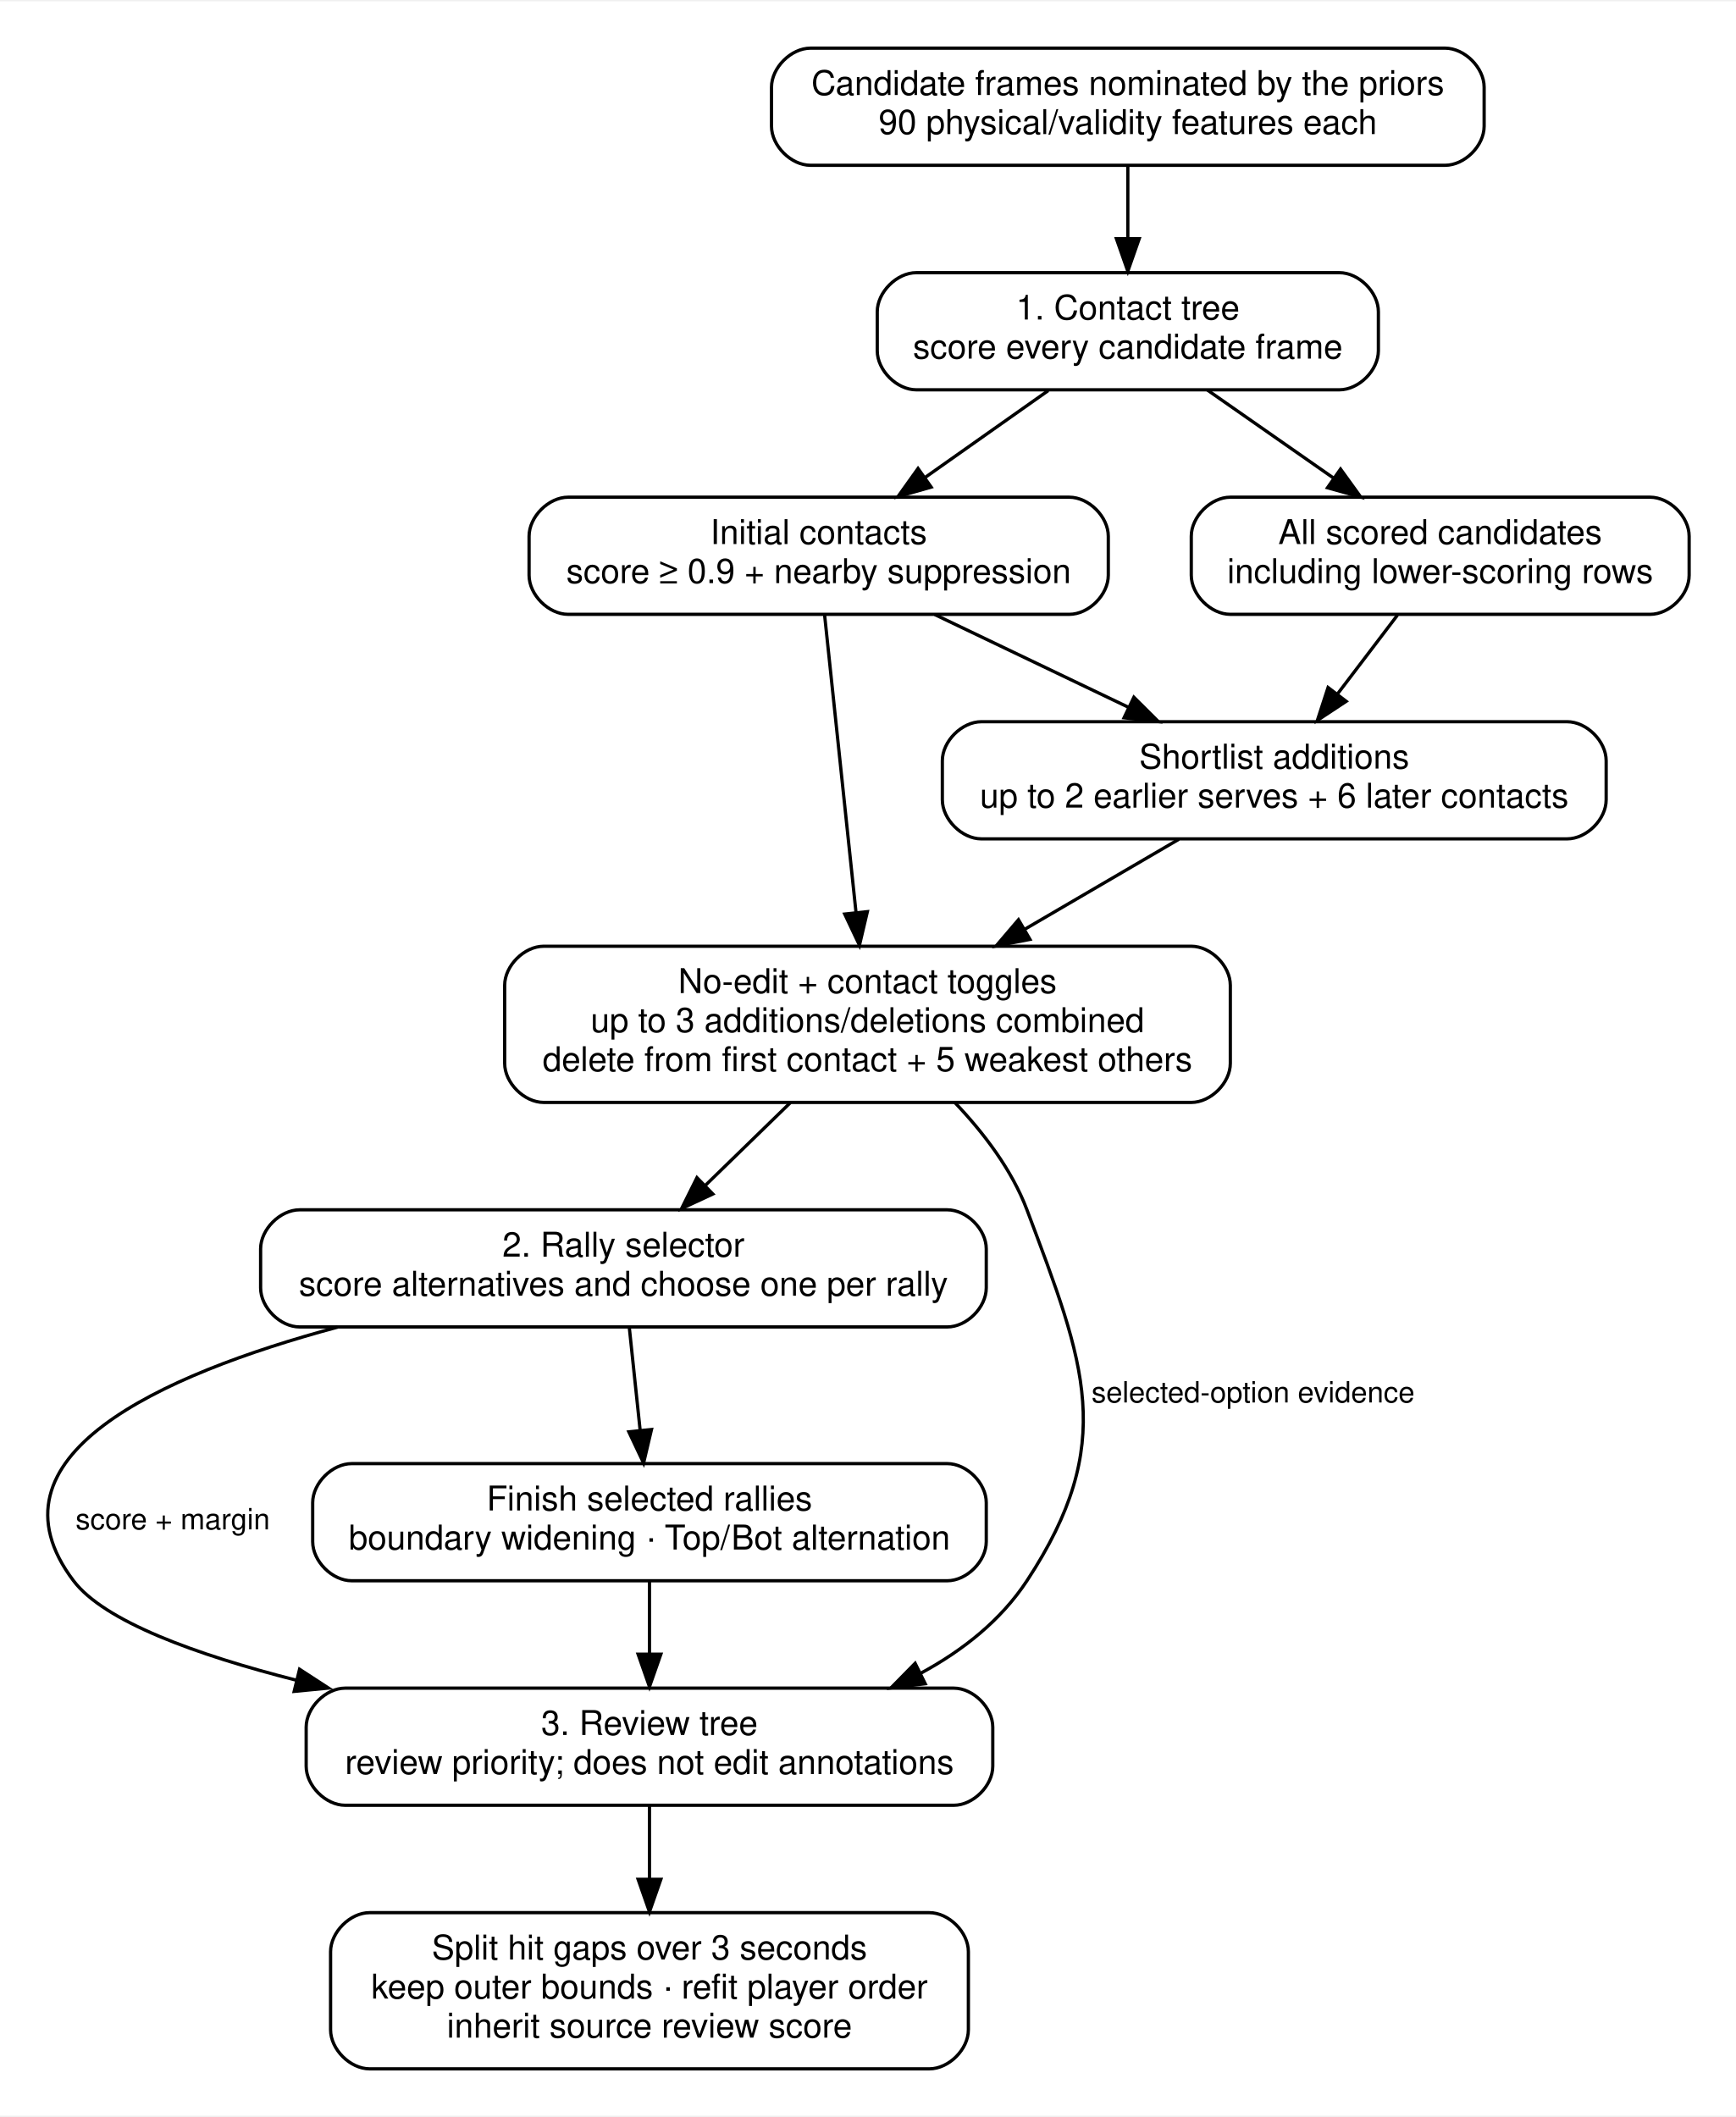
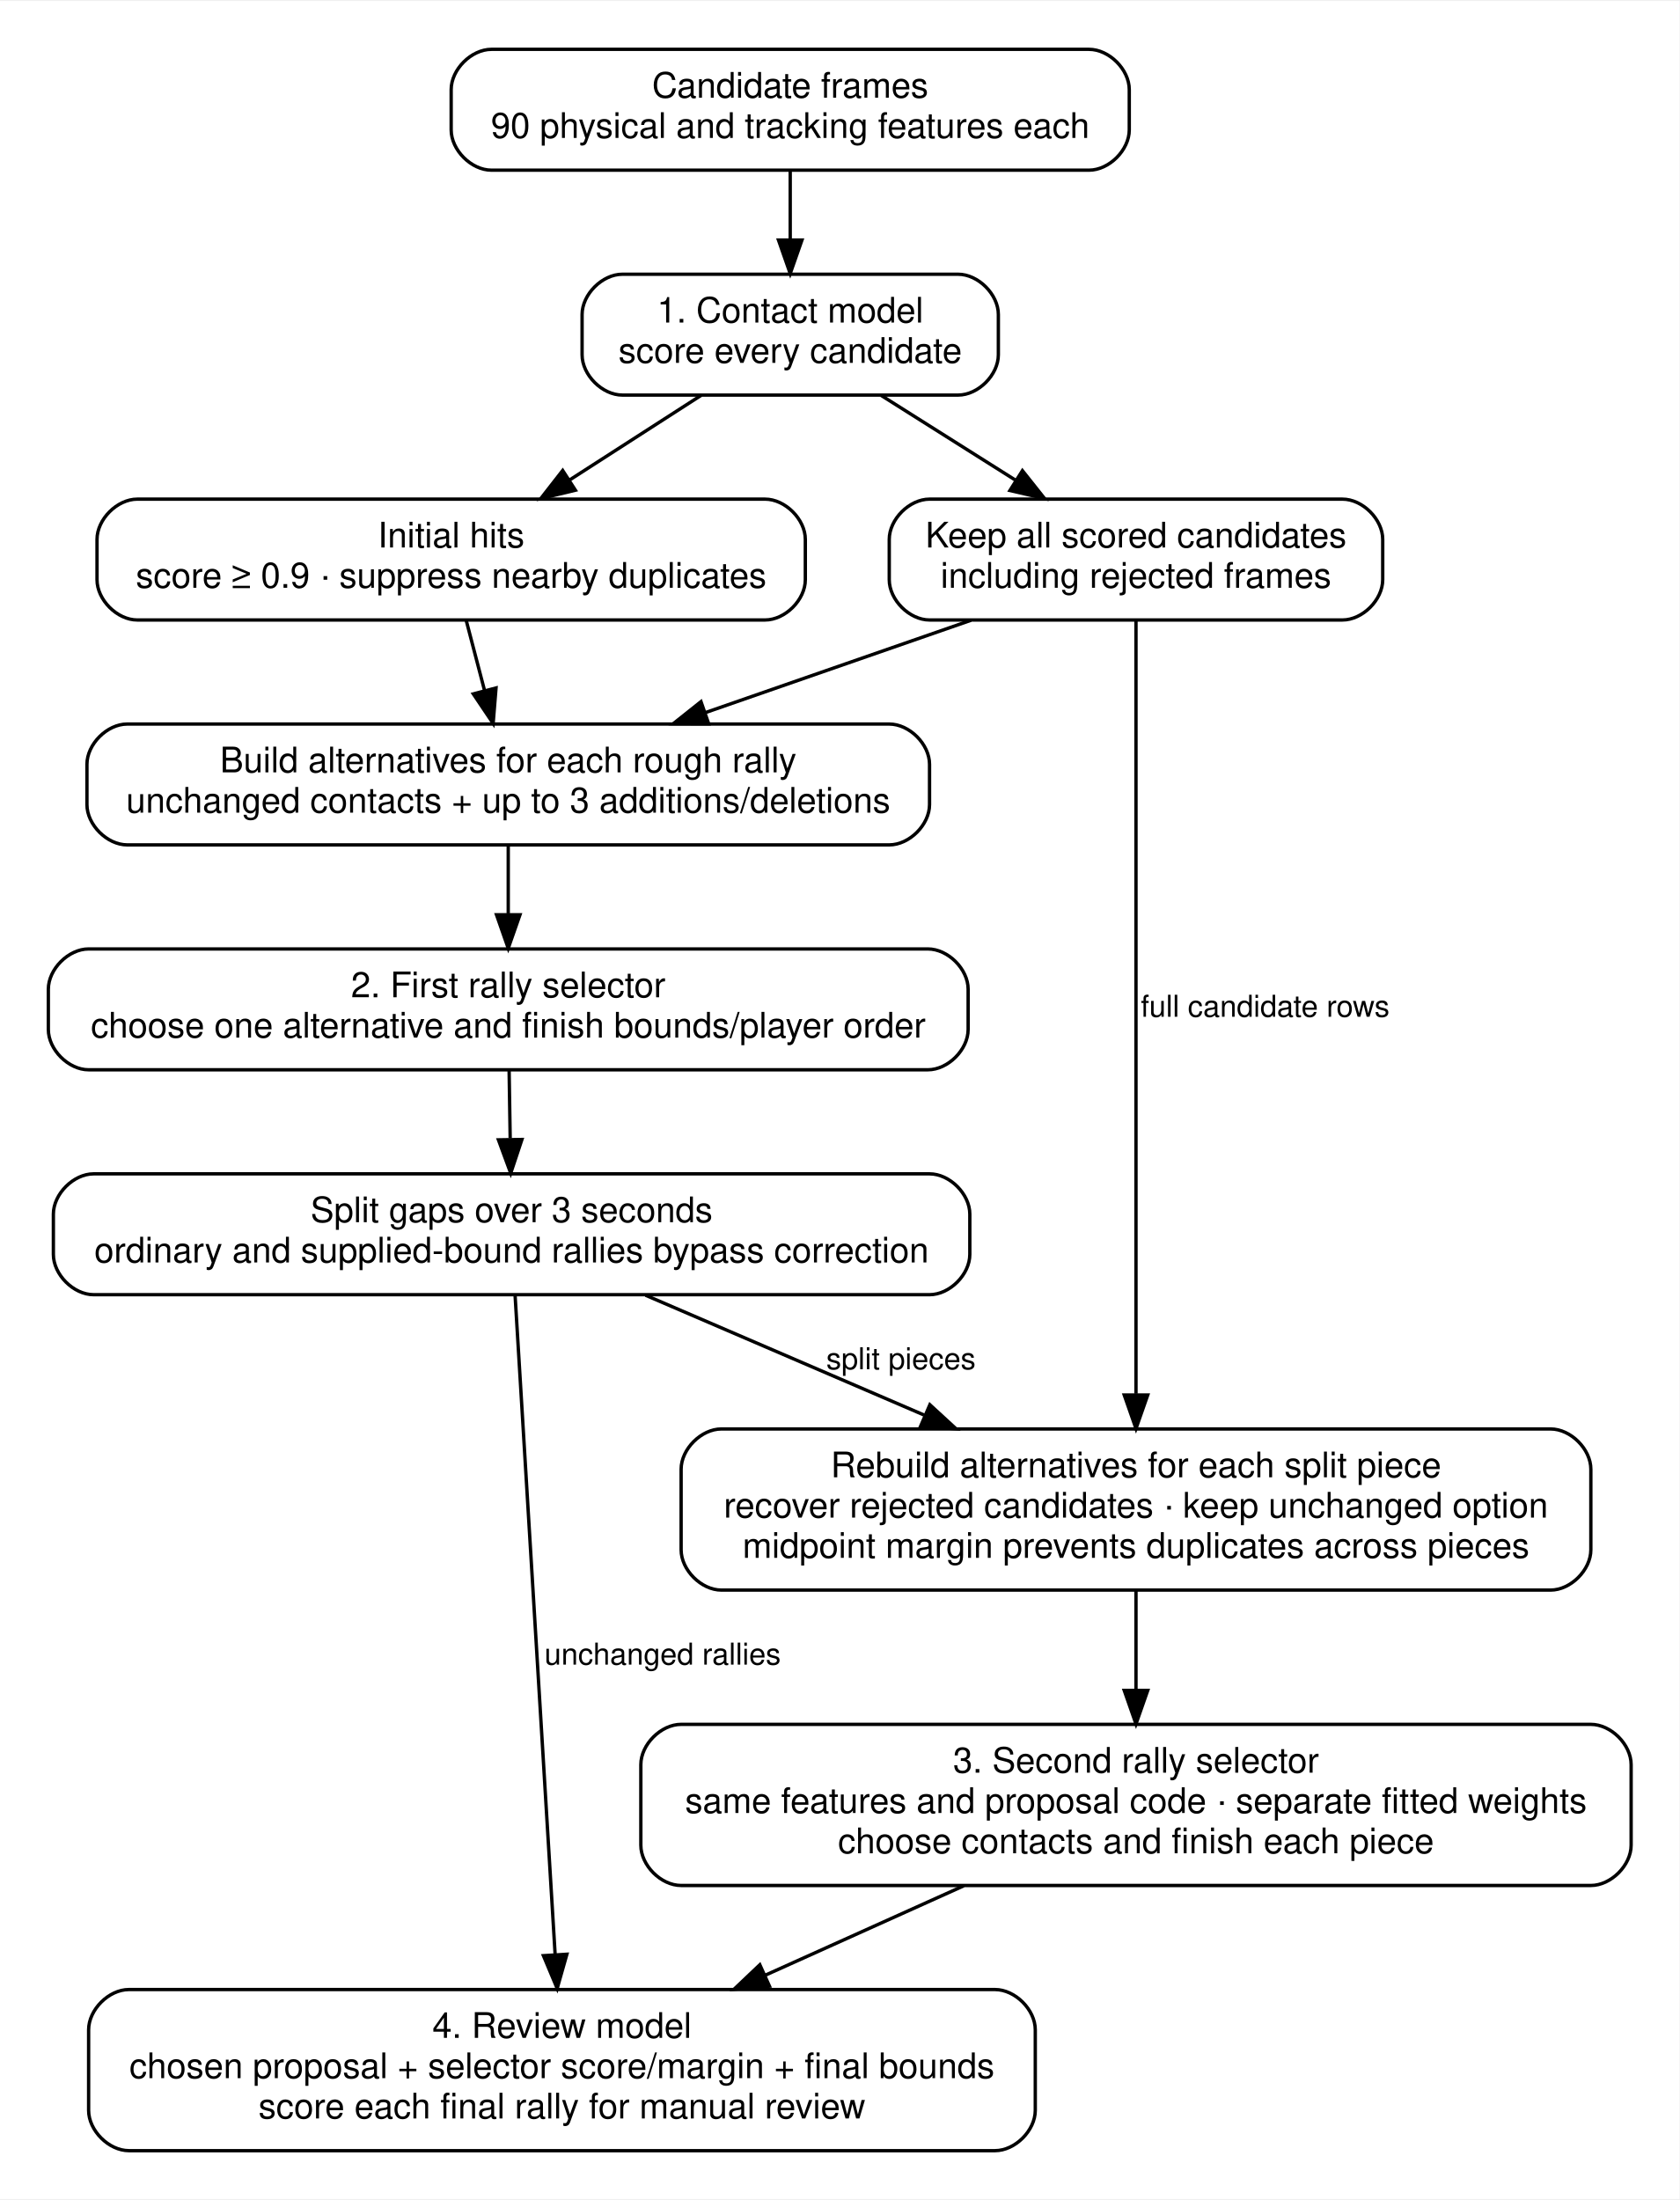
- <svg xmlns="http://www.w3.org/2000/svg" width="533pt" height="650pt" viewBox="0.00 0.00 533.49 649.80">
-   <g id="graph0" class="graph" transform="scale(1 1) rotate(0) translate(14.4 635.4)">
-     <polygon fill="white" stroke="transparent" points="-14.4,14.4 -14.4,-635.4 519.09,-635.4 519.09,14.4 -14.4,14.4" />
+ <svg xmlns="http://www.w3.org/2000/svg" width="500pt" height="655pt" viewBox="0.00 0.00 500.30 654.80">
+   <g id="graph0" class="graph" transform="scale(1 1) rotate(0) translate(14.4 640.4)">
+     <polygon fill="white" stroke="transparent" points="-14.4,14.4 -14.4,-640.4 485.9,-640.4 485.9,14.4 -14.4,14.4" />
    <g id="node1" class="node">
-       <path fill="white" stroke="black" d="M429.69,-621C429.69,-621 234.69,-621 234.69,-621 228.69,-621 222.69,-615 222.69,-609 222.69,-609 222.69,-597 222.69,-597 222.69,-591 228.69,-585 234.69,-585 234.69,-585 429.69,-585 429.69,-585 435.69,-585 441.69,-591 441.69,-597 441.69,-597 441.69,-609 441.69,-609 441.69,-615 435.69,-621 429.69,-621" />
-       <text text-anchor="middle" x="332.19" y="-606.6" font-family="Helvetica,sans-Serif" font-size="10.50">Candidate frames nominated by the priors</text>
-       <text text-anchor="middle" x="332.19" y="-594.6" font-family="Helvetica,sans-Serif" font-size="10.50">90 physical/validity features each</text>
+       <path fill="white" stroke="black" d="M310,-626C310,-626 132,-626 132,-626 126,-626 120,-620 120,-614 120,-614 120,-602 120,-602 120,-596 126,-590 132,-590 132,-590 310,-590 310,-590 316,-590 322,-596 322,-602 322,-602 322,-614 322,-614 322,-620 316,-626 310,-626" />
+       <text text-anchor="middle" x="221" y="-611.6" font-family="Helvetica,sans-Serif" font-size="10.50">Candidate frames</text>
+       <text text-anchor="middle" x="221" y="-599.6" font-family="Helvetica,sans-Serif" font-size="10.50">90 physical and tracking features each</text>
    </g>
    <g id="node2" class="node">
-       <path fill="white" stroke="black" d="M397.19,-552C397.19,-552 267.19,-552 267.19,-552 261.19,-552 255.19,-546 255.19,-540 255.19,-540 255.19,-528 255.19,-528 255.19,-522 261.19,-516 267.19,-516 267.19,-516 397.19,-516 397.19,-516 403.19,-516 409.19,-522 409.19,-528 409.19,-528 409.19,-540 409.19,-540 409.19,-546 403.19,-552 397.19,-552" />
-       <text text-anchor="middle" x="332.19" y="-537.6" font-family="Helvetica,sans-Serif" font-size="10.50">1. Contact tree</text>
-       <text text-anchor="middle" x="332.19" y="-525.6" font-family="Helvetica,sans-Serif" font-size="10.50">score every candidate frame</text>
+       <path fill="white" stroke="black" d="M271,-559C271,-559 171,-559 171,-559 165,-559 159,-553 159,-547 159,-547 159,-535 159,-535 159,-529 165,-523 171,-523 171,-523 271,-523 271,-523 277,-523 283,-529 283,-535 283,-535 283,-547 283,-547 283,-553 277,-559 271,-559" />
+       <text text-anchor="middle" x="221" y="-544.6" font-family="Helvetica,sans-Serif" font-size="10.50">1. Contact model</text>
+       <text text-anchor="middle" x="221" y="-532.6" font-family="Helvetica,sans-Serif" font-size="10.50">score every candidate</text>
    </g>
    <g id="edge1" class="edge">
-       <path fill="none" stroke="black" d="M332.19,-584.75C332.19,-578 332.19,-570.09 332.19,-562.59" />
-       <polygon fill="black" stroke="black" points="335.69,-562.43 332.19,-552.43 328.69,-562.43 335.69,-562.43" />
+       <path fill="none" stroke="black" d="M221,-589.92C221,-583.7 221,-576.5 221,-569.6" />
+       <polygon fill="black" stroke="black" points="224.5,-569.19 221,-559.19 217.5,-569.19 224.5,-569.19" />
    </g>
    <g id="node3" class="node">
-       <path fill="white" stroke="black" d="M314.19,-483C314.19,-483 160.19,-483 160.19,-483 154.19,-483 148.19,-477 148.19,-471 148.19,-471 148.19,-459 148.19,-459 148.19,-453 154.19,-447 160.19,-447 160.19,-447 314.19,-447 314.19,-447 320.19,-447 326.19,-453 326.19,-459 326.19,-459 326.19,-471 326.19,-471 326.19,-477 320.19,-483 314.19,-483" />
-       <text text-anchor="middle" x="237.19" y="-468.6" font-family="Helvetica,sans-Serif" font-size="10.50">Initial contacts</text>
-       <text text-anchor="middle" x="237.19" y="-456.6" font-family="Helvetica,sans-Serif" font-size="10.50">score ≥ 0.9 + nearby suppression</text>
+       <path fill="white" stroke="black" d="M213.5,-492C213.5,-492 26.5,-492 26.5,-492 20.5,-492 14.5,-486 14.5,-480 14.5,-480 14.5,-468 14.5,-468 14.5,-462 20.5,-456 26.5,-456 26.5,-456 213.5,-456 213.5,-456 219.5,-456 225.5,-462 225.5,-468 225.5,-468 225.5,-480 225.5,-480 225.5,-486 219.5,-492 213.5,-492" />
+       <text text-anchor="middle" x="120" y="-477.6" font-family="Helvetica,sans-Serif" font-size="10.50">Initial hits</text>
+       <text text-anchor="middle" x="120" y="-465.6" font-family="Helvetica,sans-Serif" font-size="10.50">score ≥ 0.9 · suppress nearby duplicates</text>
    </g>
    <g id="edge2" class="edge">
-       <path fill="none" stroke="black" d="M307.72,-515.75C296.2,-507.62 282.29,-497.81 269.87,-489.05" />
-       <polygon fill="black" stroke="black" points="271.76,-486.1 261.57,-483.2 267.72,-491.82 271.76,-486.1" />
+       <path fill="none" stroke="black" d="M194.46,-522.92C182.5,-515.22 168.19,-506.01 155.33,-497.74" />
+       <polygon fill="black" stroke="black" points="157.01,-494.66 146.71,-492.19 153.22,-500.54 157.01,-494.66" />
    </g>
    <g id="node4" class="node">
-       <path fill="white" stroke="black" d="M492.69,-483C492.69,-483 363.69,-483 363.69,-483 357.69,-483 351.69,-477 351.69,-471 351.69,-471 351.69,-459 351.69,-459 351.69,-453 357.69,-447 363.69,-447 363.69,-447 492.69,-447 492.69,-447 498.69,-447 504.69,-453 504.69,-459 504.69,-459 504.69,-471 504.69,-471 504.69,-477 498.69,-483 492.69,-483" />
-       <text text-anchor="middle" x="428.19" y="-468.6" font-family="Helvetica,sans-Serif" font-size="10.50">All scored candidates</text>
-       <text text-anchor="middle" x="428.19" y="-456.6" font-family="Helvetica,sans-Serif" font-size="10.50">including lower-scoring rows</text>
+       <path fill="white" stroke="black" d="M385.5,-492C385.5,-492 262.5,-492 262.5,-492 256.5,-492 250.5,-486 250.5,-480 250.5,-480 250.5,-468 250.5,-468 250.5,-462 256.5,-456 262.5,-456 262.5,-456 385.5,-456 385.5,-456 391.5,-456 397.5,-462 397.5,-468 397.5,-468 397.5,-480 397.5,-480 397.5,-486 391.5,-492 385.5,-492" />
+       <text text-anchor="middle" x="324" y="-477.6" font-family="Helvetica,sans-Serif" font-size="10.50">Keep all scored candidates</text>
+       <text text-anchor="middle" x="324" y="-465.6" font-family="Helvetica,sans-Serif" font-size="10.50">including rejected frames</text>
    </g>
    <g id="edge3" class="edge">
-       <path fill="none" stroke="black" d="M356.66,-515.92C368.4,-507.73 382.62,-497.8 395.29,-488.96" />
-       <polygon fill="black" stroke="black" points="397.56,-491.64 403.76,-483.05 393.55,-485.9 397.56,-491.64" />
+       <path fill="none" stroke="black" d="M248.06,-522.92C260.27,-515.22 274.85,-506.01 287.97,-497.74" />
+       <polygon fill="black" stroke="black" points="290.17,-500.49 296.76,-492.19 286.44,-494.57 290.17,-500.49" />
    </g>
    <g id="node5" class="node">
-       <path fill="white" stroke="black" d="M467.19,-414C467.19,-414 287.19,-414 287.19,-414 281.19,-414 275.19,-408 275.19,-402 275.19,-402 275.19,-390 275.19,-390 275.19,-384 281.19,-378 287.19,-378 287.19,-378 467.19,-378 467.19,-378 473.19,-378 479.19,-384 479.19,-390 479.19,-390 479.19,-402 479.19,-402 479.19,-408 473.19,-414 467.19,-414" />
-       <text text-anchor="middle" x="377.19" y="-399.6" font-family="Helvetica,sans-Serif" font-size="10.50">Shortlist additions</text>
-       <text text-anchor="middle" x="377.19" y="-387.6" font-family="Helvetica,sans-Serif" font-size="10.50">up to 2 earlier serves + 6 later contacts</text>
+       <path fill="white" stroke="black" d="M250.5,-425C250.5,-425 23.5,-425 23.5,-425 17.5,-425 11.5,-419 11.5,-413 11.5,-413 11.5,-401 11.5,-401 11.5,-395 17.5,-389 23.5,-389 23.5,-389 250.5,-389 250.5,-389 256.5,-389 262.5,-395 262.5,-401 262.5,-401 262.5,-413 262.5,-413 262.5,-419 256.5,-425 250.5,-425" />
+       <text text-anchor="middle" x="137" y="-410.6" font-family="Helvetica,sans-Serif" font-size="10.50">Build alternatives for each rough rally</text>
+       <text text-anchor="middle" x="137" y="-398.6" font-family="Helvetica,sans-Serif" font-size="10.50">unchanged contacts + up to 3 additions/deletions</text>
    </g>
    <g id="edge4" class="edge">
-       <path fill="none" stroke="black" d="M272.88,-446.92C290.98,-438.26 313.15,-427.65 332.38,-418.44" />
-       <polygon fill="black" stroke="black" points="334.05,-421.52 341.56,-414.05 331.03,-415.21 334.05,-421.52" />
+       <path fill="none" stroke="black" d="M124.47,-455.92C126.13,-449.55 128.07,-442.16 129.91,-435.11" />
+       <polygon fill="black" stroke="black" points="133.36,-435.75 132.5,-425.19 126.59,-433.98 133.36,-435.75" />
+     </g>
+     <g id="edge5" class="edge">
+       <path fill="none" stroke="black" d="M274.87,-455.92C250.59,-447.48 221.12,-437.24 195.67,-428.39" />
+       <polygon fill="black" stroke="black" points="196.72,-425.05 186.13,-425.08 194.42,-431.67 196.72,-425.05" />
+     </g>
+     <g id="node8" class="node">
+       <path fill="white" stroke="black" d="M447.5,-215C447.5,-215 200.5,-215 200.5,-215 194.5,-215 188.5,-209 188.5,-203 188.5,-203 188.5,-179 188.5,-179 188.5,-173 194.5,-167 200.5,-167 200.5,-167 447.5,-167 447.5,-167 453.5,-167 459.5,-173 459.5,-179 459.5,-179 459.5,-203 459.5,-203 459.5,-209 453.5,-215 447.5,-215" />
+       <text text-anchor="middle" x="324" y="-200.6" font-family="Helvetica,sans-Serif" font-size="10.50">Rebuild alternatives for each split piece</text>
+       <text text-anchor="middle" x="324" y="-188.6" font-family="Helvetica,sans-Serif" font-size="10.50">recover rejected candidates · keep unchanged option</text>
+       <text text-anchor="middle" x="324" y="-176.6" font-family="Helvetica,sans-Serif" font-size="10.50">midpoint margin prevents duplicates across pieces</text>
+     </g>
+     <g id="edge9" class="edge">
+       <path fill="none" stroke="black" d="M324,-455.89C324,-442.79 324,-424.25 324,-408 324,-408 324,-408 324,-272 324,-256.73 324,-239.81 324,-225.49" />
+       <polygon fill="black" stroke="black" points="327.5,-225.11 324,-215.11 320.5,-225.11 327.5,-225.11" />
+       <text text-anchor="middle" x="362.5" y="-337.8" font-family="Helvetica,sans-Serif" font-size="9.00">full candidate rows</text>
    </g>
    <g id="node6" class="node">
-       <path fill="white" stroke="black" d="M351.69,-345C351.69,-345 152.69,-345 152.69,-345 146.69,-345 140.69,-339 140.69,-333 140.69,-333 140.69,-309 140.69,-309 140.69,-303 146.69,-297 152.69,-297 152.69,-297 351.69,-297 351.69,-297 357.69,-297 363.69,-303 363.69,-309 363.69,-309 363.69,-333 363.69,-333 363.69,-339 357.69,-345 351.69,-345" />
-       <text text-anchor="middle" x="252.19" y="-330.6" font-family="Helvetica,sans-Serif" font-size="10.50">No-edit + contact toggles</text>
-       <text text-anchor="middle" x="252.19" y="-318.6" font-family="Helvetica,sans-Serif" font-size="10.50">up to 3 additions/deletions combined</text>
-       <text text-anchor="middle" x="252.19" y="-306.6" font-family="Helvetica,sans-Serif" font-size="10.50">delete from first contact + 5 weakest others</text>
+       <path fill="white" stroke="black" d="M262,-358C262,-358 12,-358 12,-358 6,-358 0,-352 0,-346 0,-346 0,-334 0,-334 0,-328 6,-322 12,-322 12,-322 262,-322 262,-322 268,-322 274,-328 274,-334 274,-334 274,-346 274,-346 274,-352 268,-358 262,-358" />
+       <text text-anchor="middle" x="137" y="-343.6" font-family="Helvetica,sans-Serif" font-size="10.50">2. First rally selector</text>
+       <text text-anchor="middle" x="137" y="-331.6" font-family="Helvetica,sans-Serif" font-size="10.50">choose one alternative and finish bounds/player order</text>
    </g>
    <g id="edge6" class="edge">
-       <path fill="none" stroke="black" d="M239,-446.87C241.38,-424.27 245.64,-384.01 248.67,-355.31" />
-       <polygon fill="black" stroke="black" points="252.15,-355.63 249.72,-345.31 245.19,-354.89 252.15,-355.63" />
+       <path fill="none" stroke="black" d="M137,-388.92C137,-382.7 137,-375.5 137,-368.6" />
+       <polygon fill="black" stroke="black" points="140.5,-368.19 137,-358.19 133.5,-368.19 140.5,-368.19" />
    </g>
-     <g id="edge5" class="edge">
-       <path fill="none" stroke="black" d="M415.05,-446.75C409.45,-439.38 402.79,-430.63 396.63,-422.54" />
-       <polygon fill="black" stroke="black" points="399.3,-420.27 390.45,-414.43 393.73,-424.51 399.3,-420.27" />
+     <g id="node7" class="node">
+       <path fill="white" stroke="black" d="M262.5,-291C262.5,-291 13.5,-291 13.5,-291 7.5,-291 1.5,-285 1.5,-279 1.5,-279 1.5,-267 1.5,-267 1.5,-261 7.5,-255 13.5,-255 13.5,-255 262.5,-255 262.5,-255 268.5,-255 274.5,-261 274.5,-267 274.5,-267 274.5,-279 274.5,-279 274.5,-285 268.5,-291 262.5,-291" />
+       <text text-anchor="middle" x="138" y="-276.6" font-family="Helvetica,sans-Serif" font-size="10.50">Split gaps over 3 seconds</text>
+       <text text-anchor="middle" x="138" y="-264.6" font-family="Helvetica,sans-Serif" font-size="10.50">ordinary and supplied-bound rallies bypass correction</text>
    </g>
    <g id="edge7" class="edge">
-       <path fill="none" stroke="black" d="M347.88,-377.88C333.75,-369.64 316.44,-359.53 300.45,-350.18" />
-       <polygon fill="black" stroke="black" points="302.12,-347.11 291.72,-345.09 298.59,-353.15 302.12,-347.11" />
-     </g>
-     <g id="node7" class="node">
-       <path fill="white" stroke="black" d="M276.69,-264C276.69,-264 77.69,-264 77.69,-264 71.69,-264 65.69,-258 65.69,-252 65.69,-252 65.69,-240 65.69,-240 65.69,-234 71.69,-228 77.69,-228 77.69,-228 276.69,-228 276.69,-228 282.69,-228 288.69,-234 288.69,-240 288.69,-240 288.69,-252 288.69,-252 288.69,-258 282.69,-264 276.69,-264" />
-       <text text-anchor="middle" x="177.19" y="-249.6" font-family="Helvetica,sans-Serif" font-size="10.50">2. Rally selector</text>
-       <text text-anchor="middle" x="177.19" y="-237.6" font-family="Helvetica,sans-Serif" font-size="10.50">score alternatives and choose one per rally</text>
+       <path fill="none" stroke="black" d="M137.26,-321.92C137.36,-315.7 137.47,-308.5 137.58,-301.6" />
+       <polygon fill="black" stroke="black" points="141.08,-301.24 137.74,-291.19 134.08,-301.13 141.08,-301.24" />
    </g>
    <g id="edge8" class="edge">
-       <path fill="none" stroke="black" d="M228.46,-296.9C220.18,-288.84 210.86,-279.77 202.46,-271.6" />
-       <polygon fill="black" stroke="black" points="204.66,-268.86 195.06,-264.39 199.78,-273.88 204.66,-268.86" />
+       <path fill="none" stroke="black" d="M177.9,-254.84C202.06,-244.45 233.41,-230.97 260.87,-219.15" />
+       <polygon fill="black" stroke="black" points="262.6,-222.22 270.4,-215.05 259.83,-215.79 262.6,-222.22" />
+       <text text-anchor="middle" x="254" y="-232.8" font-family="Helvetica,sans-Serif" font-size="9.00">split pieces</text>
+     </g>
+     <g id="node10" class="node">
+       <path fill="white" stroke="black" d="M282,-48C282,-48 24,-48 24,-48 18,-48 12,-42 12,-36 12,-36 12,-12 12,-12 12,-6 18,0 24,0 24,0 282,0 282,0 288,0 294,-6 294,-12 294,-12 294,-36 294,-36 294,-42 288,-48 282,-48" />
+       <text text-anchor="middle" x="153" y="-33.6" font-family="Helvetica,sans-Serif" font-size="10.50">4. Review model</text>
+       <text text-anchor="middle" x="153" y="-21.6" font-family="Helvetica,sans-Serif" font-size="10.50">chosen proposal + selector score/margin + final bounds</text>
+       <text text-anchor="middle" x="153" y="-9.6" font-family="Helvetica,sans-Serif" font-size="10.50">score each final rally for manual review</text>
+     </g>
+     <g id="edge12" class="edge">
+       <path fill="none" stroke="black" d="M139.05,-254.63C141.53,-213.95 147.72,-111.91 150.96,-58.61" />
+       <polygon fill="black" stroke="black" points="154.47,-58.52 151.58,-48.32 147.48,-58.09 154.47,-58.52" />
+       <text text-anchor="middle" x="183" y="-144.8" font-family="Helvetica,sans-Serif" font-size="9.00">unchanged rallies</text>
    </g>
    <g id="node9" class="node">
-       <path fill="white" stroke="black" d="M278.69,-117C278.69,-117 91.69,-117 91.69,-117 85.69,-117 79.69,-111 79.69,-105 79.69,-105 79.69,-93 79.69,-93 79.69,-87 85.69,-81 91.69,-81 91.69,-81 278.69,-81 278.69,-81 284.69,-81 290.69,-87 290.69,-93 290.69,-93 290.69,-105 290.69,-105 290.69,-111 284.69,-117 278.69,-117" />
-       <text text-anchor="middle" x="185.19" y="-102.6" font-family="Helvetica,sans-Serif" font-size="10.50">3. Review tree</text>
-       <text text-anchor="middle" x="185.19" y="-90.6" font-family="Helvetica,sans-Serif" font-size="10.50">review priority; does not edit annotations</text>
-     </g>
-     <g id="edge12" class="edge">
-       <path fill="none" stroke="black" d="M279.02,-296.98C287.83,-287.73 296.55,-276.33 301.19,-264 319.01,-216.57 329.03,-192.33 301.19,-150 293.16,-137.79 281.45,-128.55 268.52,-121.56" />
-       <polygon fill="black" stroke="black" points="269.93,-118.35 259.41,-117.08 266.83,-124.63 269.93,-118.35" />
-       <text text-anchor="middle" x="370.69" y="-204.8" font-family="Helvetica,sans-Serif" font-size="9.00">selected-option evidence</text>
-     </g>
-     <g id="node8" class="node">
-       <path fill="white" stroke="black" d="M276.69,-186C276.69,-186 93.69,-186 93.69,-186 87.69,-186 81.69,-180 81.69,-174 81.69,-174 81.69,-162 81.69,-162 81.69,-156 87.69,-150 93.69,-150 93.69,-150 276.69,-150 276.69,-150 282.69,-150 288.69,-156 288.69,-162 288.69,-162 288.69,-174 288.69,-174 288.69,-180 282.69,-186 276.69,-186" />
-       <text text-anchor="middle" x="185.19" y="-171.6" font-family="Helvetica,sans-Serif" font-size="10.50">Finish selected rallies</text>
-       <text text-anchor="middle" x="185.19" y="-159.6" font-family="Helvetica,sans-Serif" font-size="10.50">boundary widening · Top/Bot alternation</text>
-     </g>
-     <g id="edge9" class="edge">
-       <path fill="none" stroke="black" d="M179,-227.75C179.98,-218.43 181.22,-206.69 182.33,-196.17" />
-       <polygon fill="black" stroke="black" points="185.81,-196.49 183.38,-186.18 178.85,-195.76 185.81,-196.49" />
-     </g>
-     <g id="edge13" class="edge">
-       <path fill="none" stroke="black" d="M89.34,-227.94C34.5,-213.17 -20.65,-188.11 8.19,-150 17.62,-137.54 45.71,-127.3 76.81,-119.4" />
-       <polygon fill="black" stroke="black" points="77.66,-122.8 86.55,-117.02 76,-116 77.66,-122.8" />
-       <text text-anchor="middle" x="38.69" y="-165.8" font-family="Helvetica,sans-Serif" font-size="9.00">score + margin</text>
+       <path fill="white" stroke="black" d="M459.5,-127C459.5,-127 188.5,-127 188.5,-127 182.5,-127 176.5,-121 176.5,-115 176.5,-115 176.5,-91 176.5,-91 176.5,-85 182.5,-79 188.5,-79 188.5,-79 459.5,-79 459.5,-79 465.5,-79 471.5,-85 471.5,-91 471.5,-91 471.5,-115 471.5,-115 471.5,-121 465.5,-127 459.5,-127" />
+       <text text-anchor="middle" x="324" y="-112.6" font-family="Helvetica,sans-Serif" font-size="10.50">3. Second rally selector</text>
+       <text text-anchor="middle" x="324" y="-100.6" font-family="Helvetica,sans-Serif" font-size="10.50">same features and proposal code · separate fitted weights</text>
+       <text text-anchor="middle" x="324" y="-88.6" font-family="Helvetica,sans-Serif" font-size="10.50">choose contacts and finish each piece</text>
    </g>
    <g id="edge10" class="edge">
-       <path fill="none" stroke="black" d="M185.19,-149.75C185.19,-143 185.19,-135.09 185.19,-127.59" />
-       <polygon fill="black" stroke="black" points="188.69,-127.43 185.19,-117.43 181.69,-127.43 188.69,-127.43" />
-     </g>
-     <g id="node10" class="node">
-       <path fill="white" stroke="black" d="M271.19,-48C271.19,-48 99.19,-48 99.19,-48 93.19,-48 87.19,-42 87.19,-36 87.19,-36 87.19,-12 87.19,-12 87.19,-6 93.19,0 99.19,0 99.19,0 271.19,0 271.19,0 277.19,0 283.19,-6 283.19,-12 283.19,-12 283.19,-36 283.19,-36 283.19,-42 277.19,-48 271.19,-48" />
-       <text text-anchor="middle" x="185.19" y="-33.6" font-family="Helvetica,sans-Serif" font-size="10.50">Split hit gaps over 3 seconds</text>
-       <text text-anchor="middle" x="185.19" y="-21.6" font-family="Helvetica,sans-Serif" font-size="10.50">keep outer bounds · refit player order</text>
-       <text text-anchor="middle" x="185.19" y="-9.6" font-family="Helvetica,sans-Serif" font-size="10.50">inherit source review score</text>
+       <path fill="none" stroke="black" d="M324,-166.95C324,-157.8 324,-147.09 324,-137.12" />
+       <polygon fill="black" stroke="black" points="327.5,-137.11 324,-127.11 320.5,-137.11 327.5,-137.11" />
    </g>
    <g id="edge11" class="edge">
-       <path fill="none" stroke="black" d="M185.19,-80.7C185.19,-74.03 185.19,-66.17 185.19,-58.49" />
-       <polygon fill="black" stroke="black" points="188.69,-58.25 185.19,-48.25 181.69,-58.25 188.69,-58.25" />
+       <path fill="none" stroke="black" d="M272.69,-78.9C254.09,-70.52 232.91,-60.98 213.59,-52.28" />
+       <polygon fill="black" stroke="black" points="214.82,-49 204.27,-48.09 211.95,-55.38 214.82,-49" />
    </g>
  </g>
</svg>
